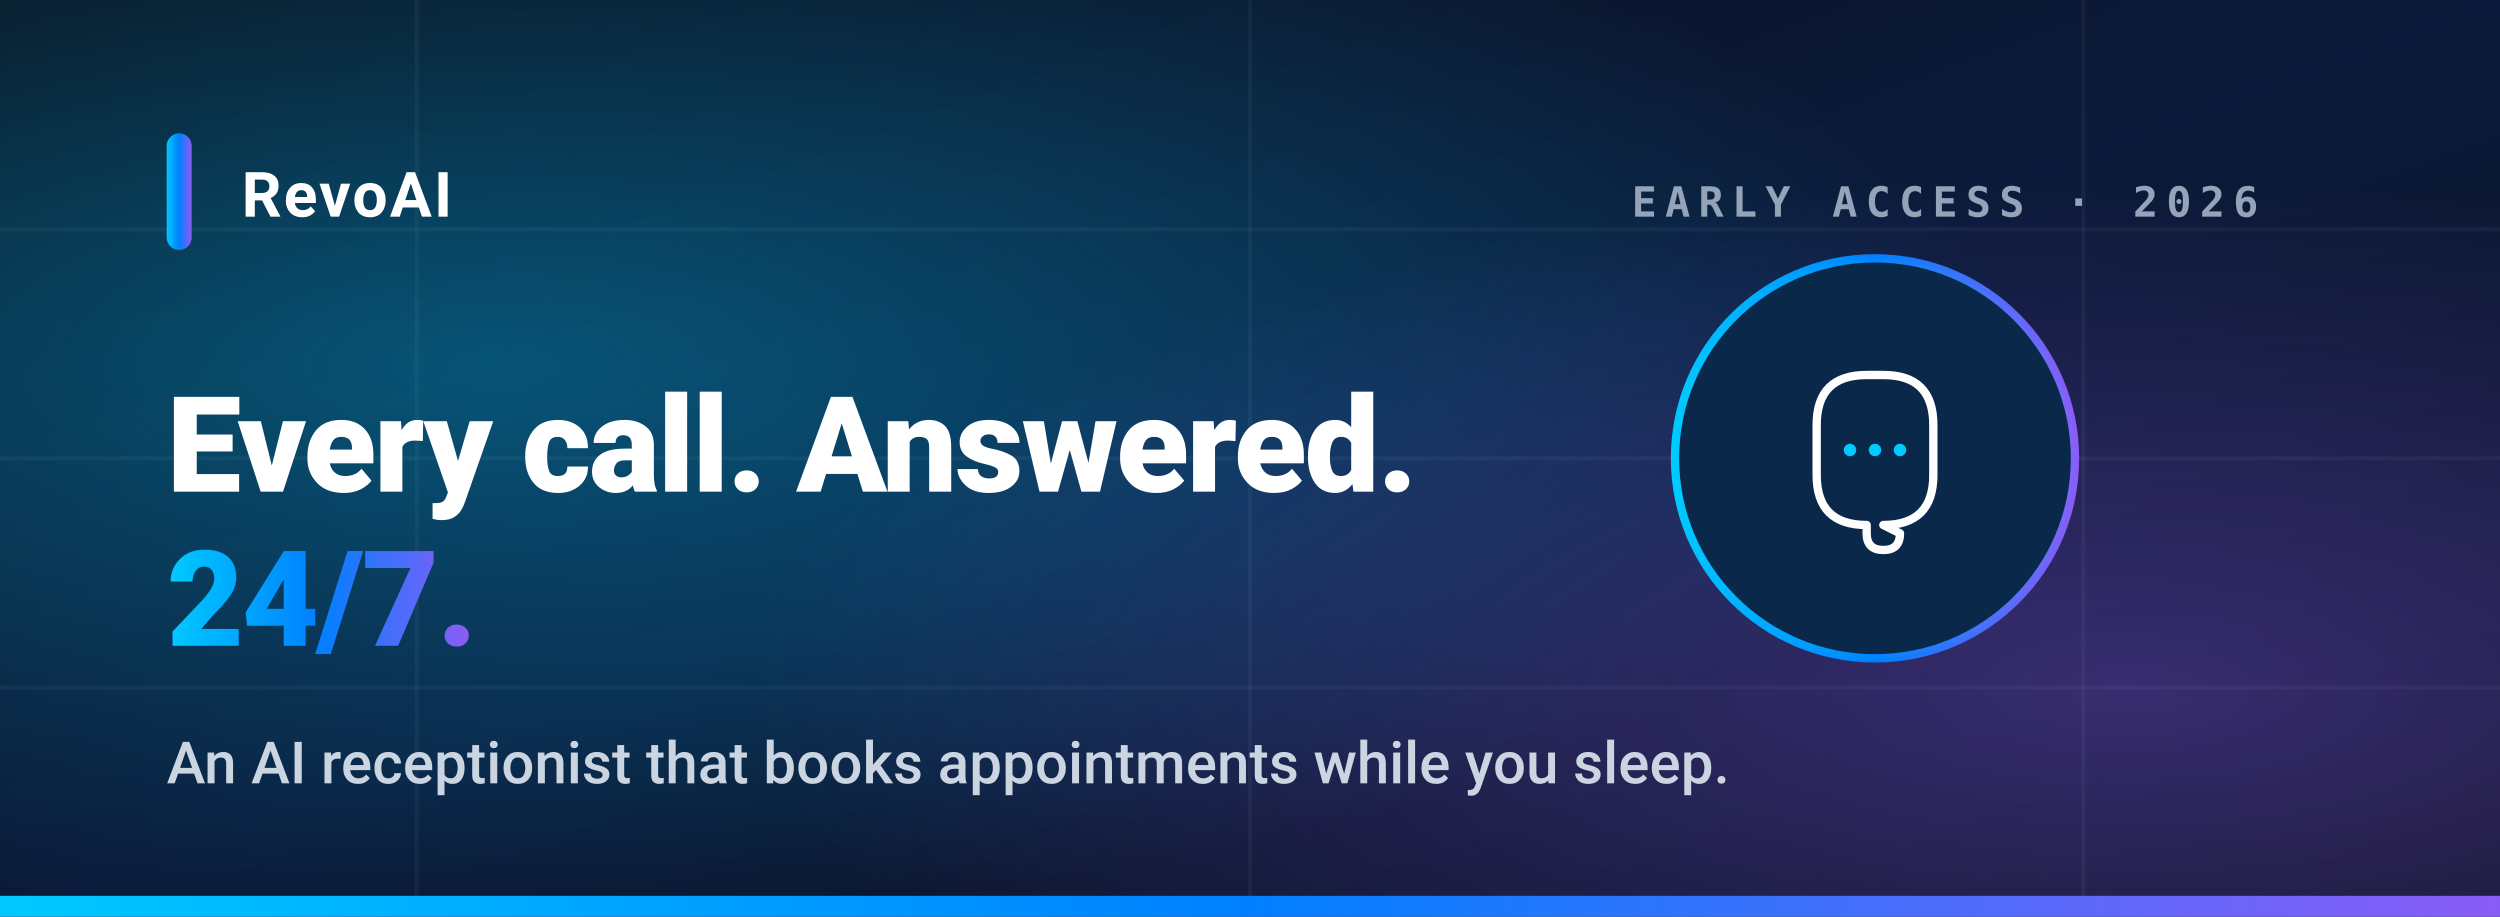
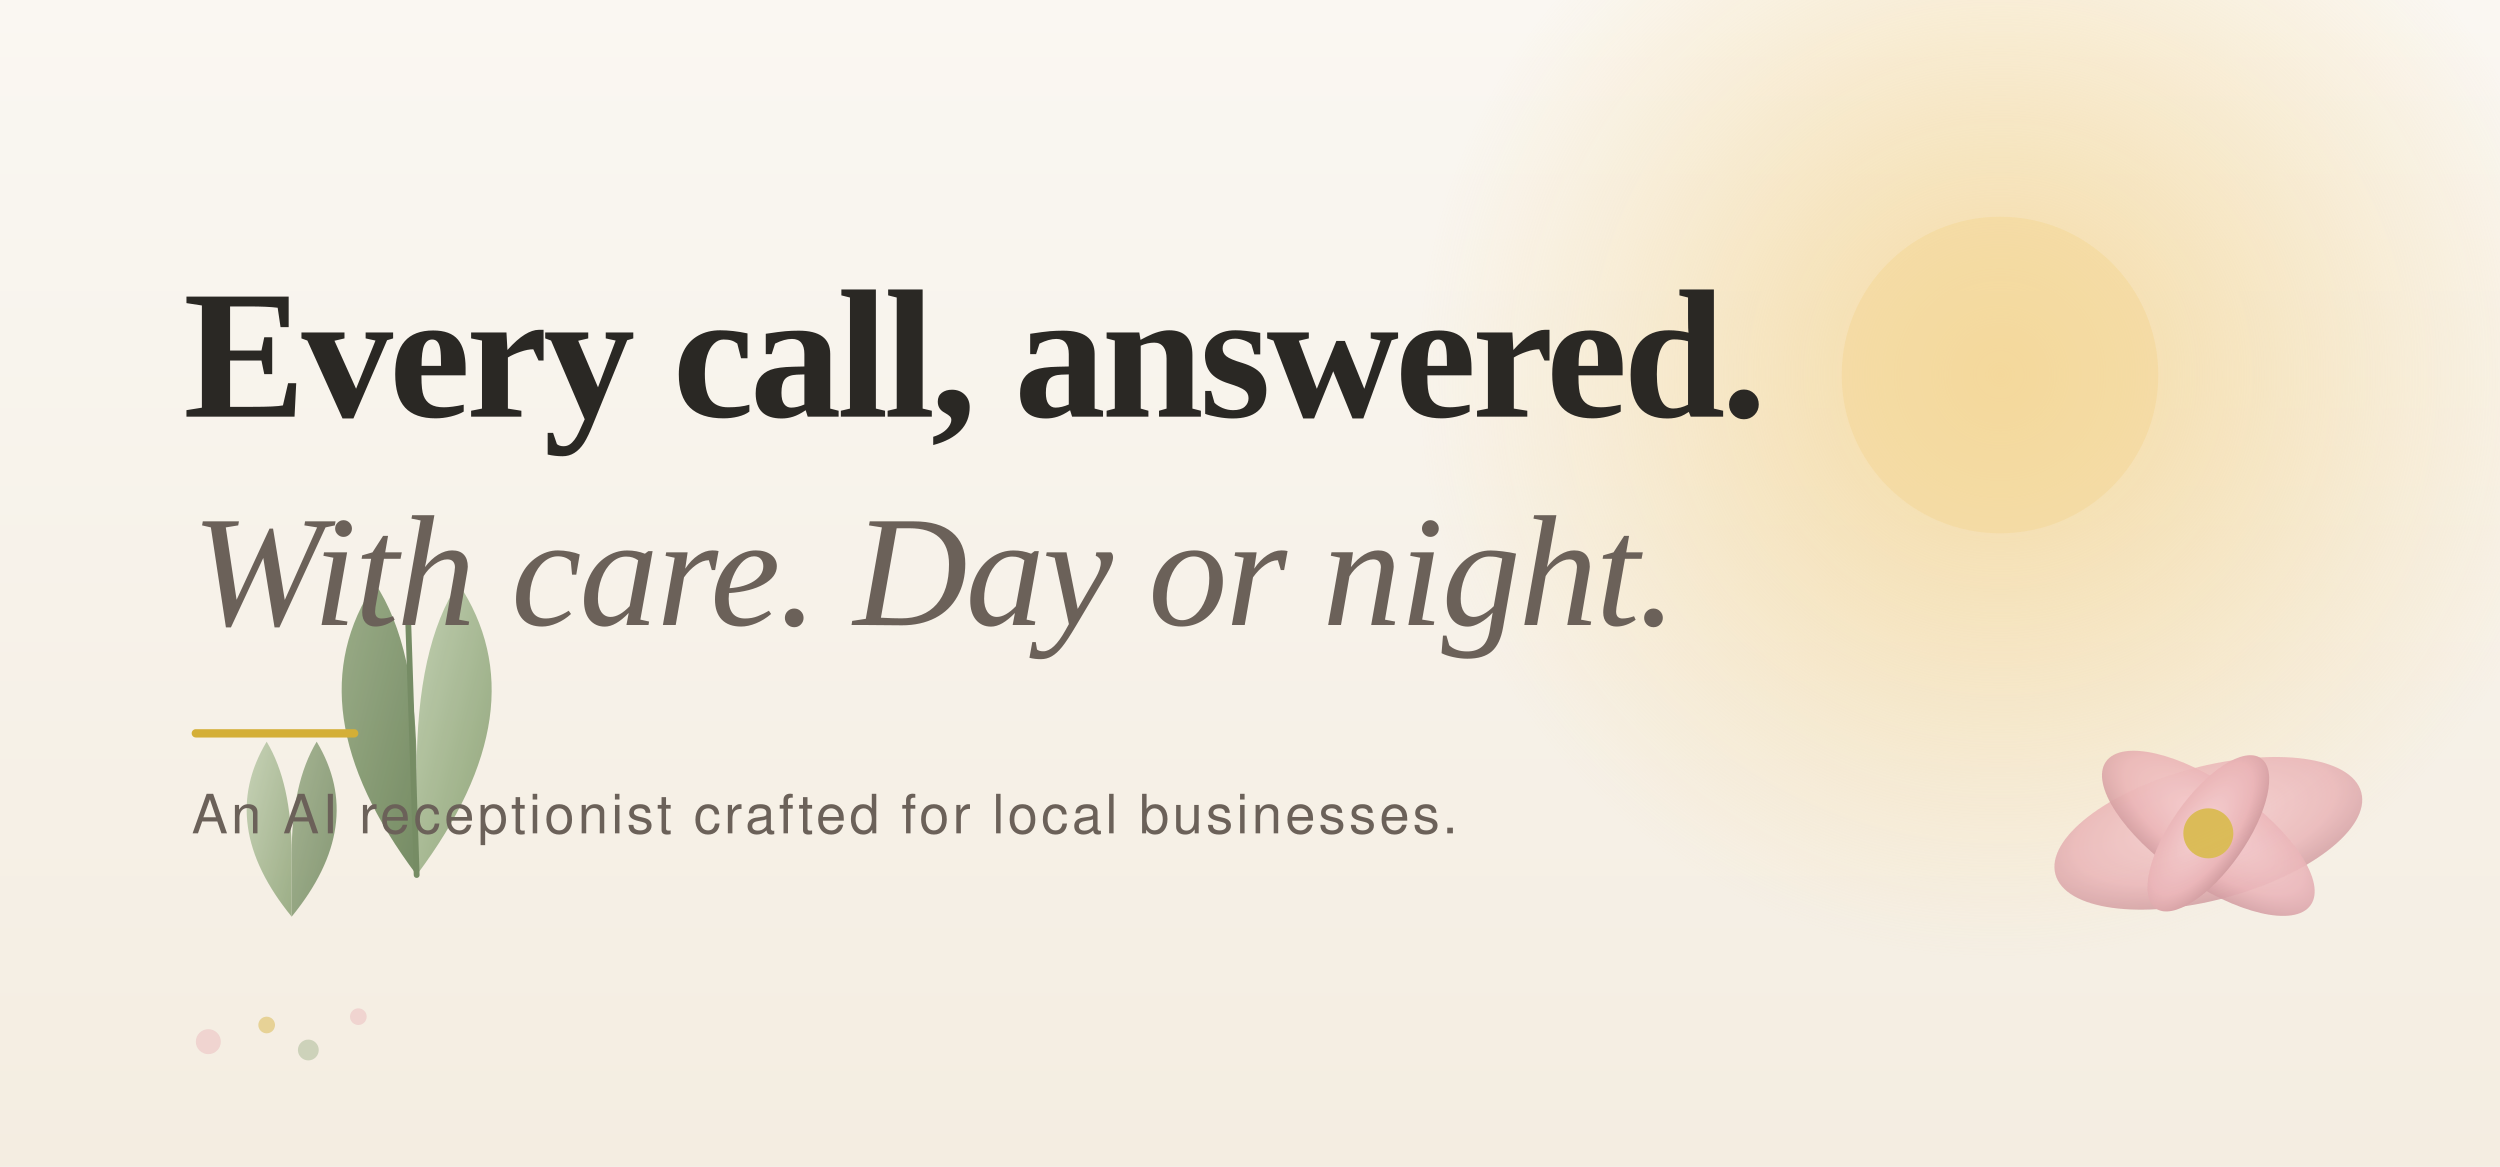
- <svg xmlns="http://www.w3.org/2000/svg" width="600" height="220" viewBox="0 0 600 220">
+ <svg xmlns="http://www.w3.org/2000/svg" width="600" height="280" viewBox="0 0 600 280">
  <defs>
-     <linearGradient id="bg" x1="0" y1="0" x2="1" y2="1">
-       <stop offset="0%" stop-color="#0A0F1C" />
-       <stop offset="50%" stop-color="#0B1A3A" />
-       <stop offset="100%" stop-color="#0A0F1C" />
+     <linearGradient id="canvas" x1="0" y1="0" x2="0" y2="1">
+       <stop offset="0%" stop-color="#FAF7F2" />
+       <stop offset="100%" stop-color="#F4EDE1" />
    </linearGradient>
-     <linearGradient id="accent" x1="0" y1="0" x2="1" y2="0">
-       <stop offset="0%" stop-color="#00C9FF" />
-       <stop offset="50%" stop-color="#0080FF" />
-       <stop offset="100%" stop-color="#8B5CF6" />
+     <radialGradient id="sunGlow" cx="0.5" cy="0.5" r="0.5">
+       <stop offset="0%" stop-color="#F4D798" stop-opacity="0.9" />
+       <stop offset="70%" stop-color="#F4D798" stop-opacity="0.25" />
+       <stop offset="100%" stop-color="#F4D798" stop-opacity="0" />
+     </radialGradient>
+     <radialGradient id="petal" cx="0.5" cy="0.4" r="0.6">
+       <stop offset="0%" stop-color="#F5C9CE" />
+       <stop offset="70%" stop-color="#E8A8AF" />
+       <stop offset="100%" stop-color="#C98991" />
+     </radialGradient>
+     <linearGradient id="leaf" x1="0" y1="0" x2="1" y2="1">
+       <stop offset="0%" stop-color="#B6C8A5" />
+       <stop offset="100%" stop-color="#7F9868" />
    </linearGradient>
-     <radialGradient id="glow1" cx="0.2" cy="0.4" r="0.6">
-       <stop offset="0%" stop-color="#00C9FF" stop-opacity="0.35" />
-       <stop offset="100%" stop-color="#00C9FF" stop-opacity="0" />
-     </radialGradient>
-     <radialGradient id="glow2" cx="0.85" cy="0.75" r="0.55">
-       <stop offset="0%" stop-color="#8B5CF6" stop-opacity="0.35" />
-       <stop offset="100%" stop-color="#8B5CF6" stop-opacity="0" />
-     </radialGradient>
+     <linearGradient id="leafDark" x1="0" y1="0" x2="1" y2="1">
+       <stop offset="0%" stop-color="#8AA076" />
+       <stop offset="100%" stop-color="#5F7A4E" />
+     </linearGradient>
  </defs>
-   <rect width="600" height="220" fill="url(#bg)" />
-   <rect width="600" height="220" fill="url(#glow1)" />
-   <rect width="600" height="220" fill="url(#glow2)" />
-   <g stroke="#FFFFFF" stroke-opacity="0.04" stroke-width="1">
-     <line x1="0" y1="55" x2="600" y2="55" />
-     <line x1="0" y1="110" x2="600" y2="110" />
-     <line x1="0" y1="165" x2="600" y2="165" />
-     <line x1="100" y1="0" x2="100" y2="220" />
-     <line x1="300" y1="0" x2="300" y2="220" />
-     <line x1="500" y1="0" x2="500" y2="220" />
+   <rect width="600" height="280" fill="url(#canvas)" />
+   <circle cx="480" cy="90" r="140" fill="url(#sunGlow)" />
+   <circle cx="480" cy="90" r="38" fill="#F4D798" fill-opacity="0.55" />
+   <g transform="translate(100, 210)" opacity="0.85">
+     <path d="M 0 0 Q -30 -40 -10 -70 Q 0 -55 0 -25 Z" fill="url(#leafDark)" />
+     <path d="M 0 0 Q 30 -40 10 -70 Q 0 -55 0 -25 Z" fill="url(#leaf)" />
+     <line x1="0" y1="0" x2="-2" y2="-60" stroke="#5F7A4E" stroke-width="1.4" stroke-linecap="round" />
  </g>
-   <rect x="40" y="32" width="6" height="28" rx="3" fill="url(#accent)" />
-   <text x="58" y="52" fill="#FFFFFF" font-family="-apple-system,BlinkMacSystemFont,Segoe UI,Roboto,Helvetica,Arial,sans-serif" font-size="15" font-weight="700" letter-spacing="0.5">RevoAI</text>
-   <text x="542" y="52" text-anchor="end" fill="#94A3B8" font-family="ui-monospace,SFMono-Regular,Menlo,monospace" font-size="10" letter-spacing="2" font-weight="600">EARLY ACCESS · 2026</text>
-   <text x="40" y="118" fill="#FFFFFF" font-family="-apple-system,BlinkMacSystemFont,Segoe UI,Roboto,Helvetica,Arial,sans-serif" font-size="32" font-weight="800" letter-spacing="-0.5">Every call. Answered.</text>
-   <text x="40" y="155" fill="url(#accent)" font-family="-apple-system,BlinkMacSystemFont,Segoe UI,Roboto,Helvetica,Arial,sans-serif" font-size="32" font-weight="800" letter-spacing="-0.5">24/7.</text>
-   <text x="40" y="188" fill="#CBD5E1" font-family="-apple-system,BlinkMacSystemFont,Segoe UI,Roboto,Helvetica,Arial,sans-serif" font-size="14" font-weight="500">An AI receptionist that books appointments while you sleep.</text>
-   <g transform="translate(450, 110)">
-     <circle r="48" fill="#0B1A3A" stroke="url(#accent)" stroke-width="2" />
-     <circle r="48" fill="#00C9FF" fill-opacity="0.08" />
-     <path d="M -14 -8 Q -14 -20 -2 -20 L 2 -20 Q 14 -20 14 -8 L 14 4 Q 14 16 2 16 L 6 18 Q 6 22 2 22 Q -2 22 -2 18 L -2 16 Q -14 16 -14 4 Z" fill="none" stroke="#FFFFFF" stroke-width="2" stroke-linecap="round" stroke-linejoin="round" />
-     <circle cx="-6" cy="-2" r="1.5" fill="#00C9FF" />
-     <circle cx="0" cy="-2" r="1.5" fill="#00C9FF" />
-     <circle cx="6" cy="-2" r="1.5" fill="#00C9FF" />
+   <g transform="translate(70, 220)" opacity="0.75">
+     <path d="M 0 0 Q -18 -22 -6 -42 Q 0 -32 0 -15 Z" fill="url(#leaf)" />
+     <path d="M 0 0 Q 18 -22 6 -42 Q 0 -32 0 -15 Z" fill="url(#leafDark)" />
  </g>
-   <rect x="0" y="215" width="600" height="5" fill="url(#accent)" />
+   <g transform="translate(530, 200)" opacity="0.8">
+     <ellipse cx="0" cy="0" rx="38" ry="16" fill="url(#petal)" fill-opacity="0.85" transform="rotate(-15)" />
+     <ellipse cx="0" cy="0" rx="30" ry="12" fill="url(#petal)" fill-opacity="0.9" transform="rotate(35)" />
+     <ellipse cx="0" cy="0" rx="22" ry="9" fill="url(#petal)" transform="rotate(-55)" />
+     <circle cx="0" cy="0" r="6" fill="#D4AF37" />
+   </g>
+   <g transform="translate(50, 250)" opacity="0.45">
+     <circle cx="0" cy="0" r="3" fill="#E8B4B8" />
+     <circle cx="14" cy="-4" r="2" fill="#D4AF37" />
+     <circle cx="24" cy="2" r="2.5" fill="#9CAF88" />
+     <circle cx="36" cy="-6" r="2" fill="#E8B4B8" />
+   </g>
+   <text x="44" y="100" font-family="Georgia, 'Times New Roman', serif" font-size="44" font-weight="700" fill="#2A2824" letter-spacing="-1">Every call, answered.</text>
+   <text x="46" y="150" font-family="Georgia, 'Times New Roman', serif" font-size="38" font-weight="400" font-style="italic" fill="#6B6159" letter-spacing="-0.5">With care. Day or night.</text>
+   <rect x="46" y="175" width="40" height="2" rx="1" fill="#D4AF37" />
+   <text x="46" y="200" font-family="-apple-system,BlinkMacSystemFont,Segoe UI,Helvetica,Arial,sans-serif" font-size="13" font-weight="500" fill="#6B6159" letter-spacing="0.8">An AI receptionist crafted for local businesses.</text>
</svg>
